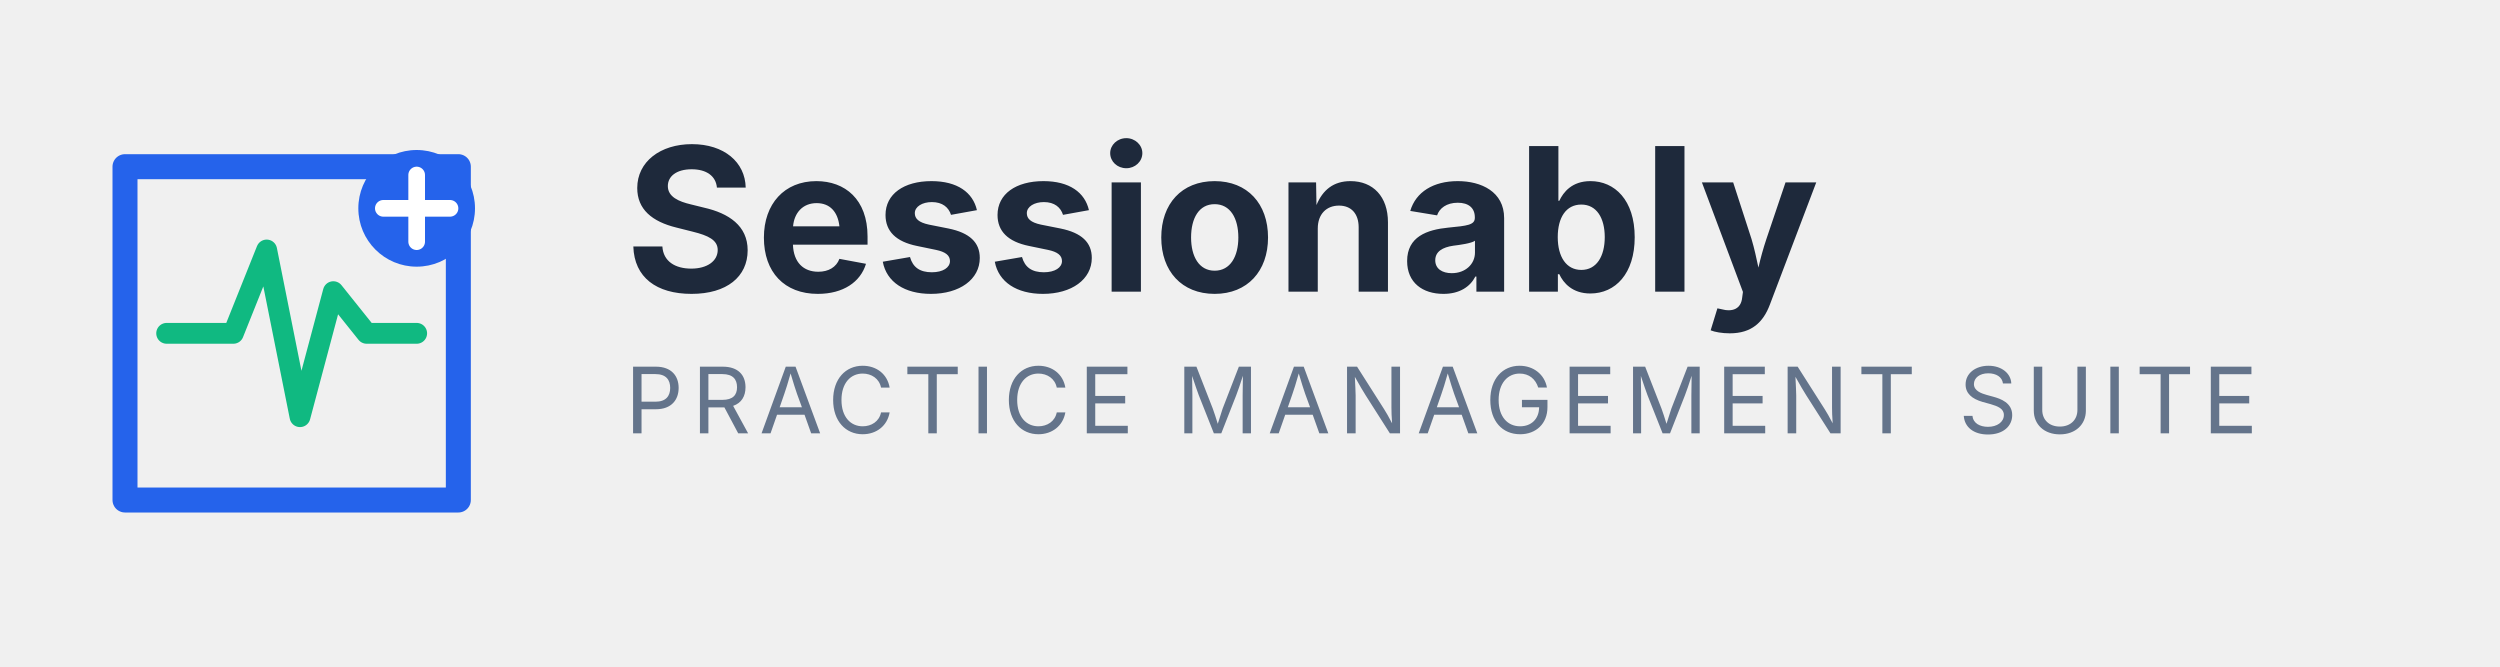
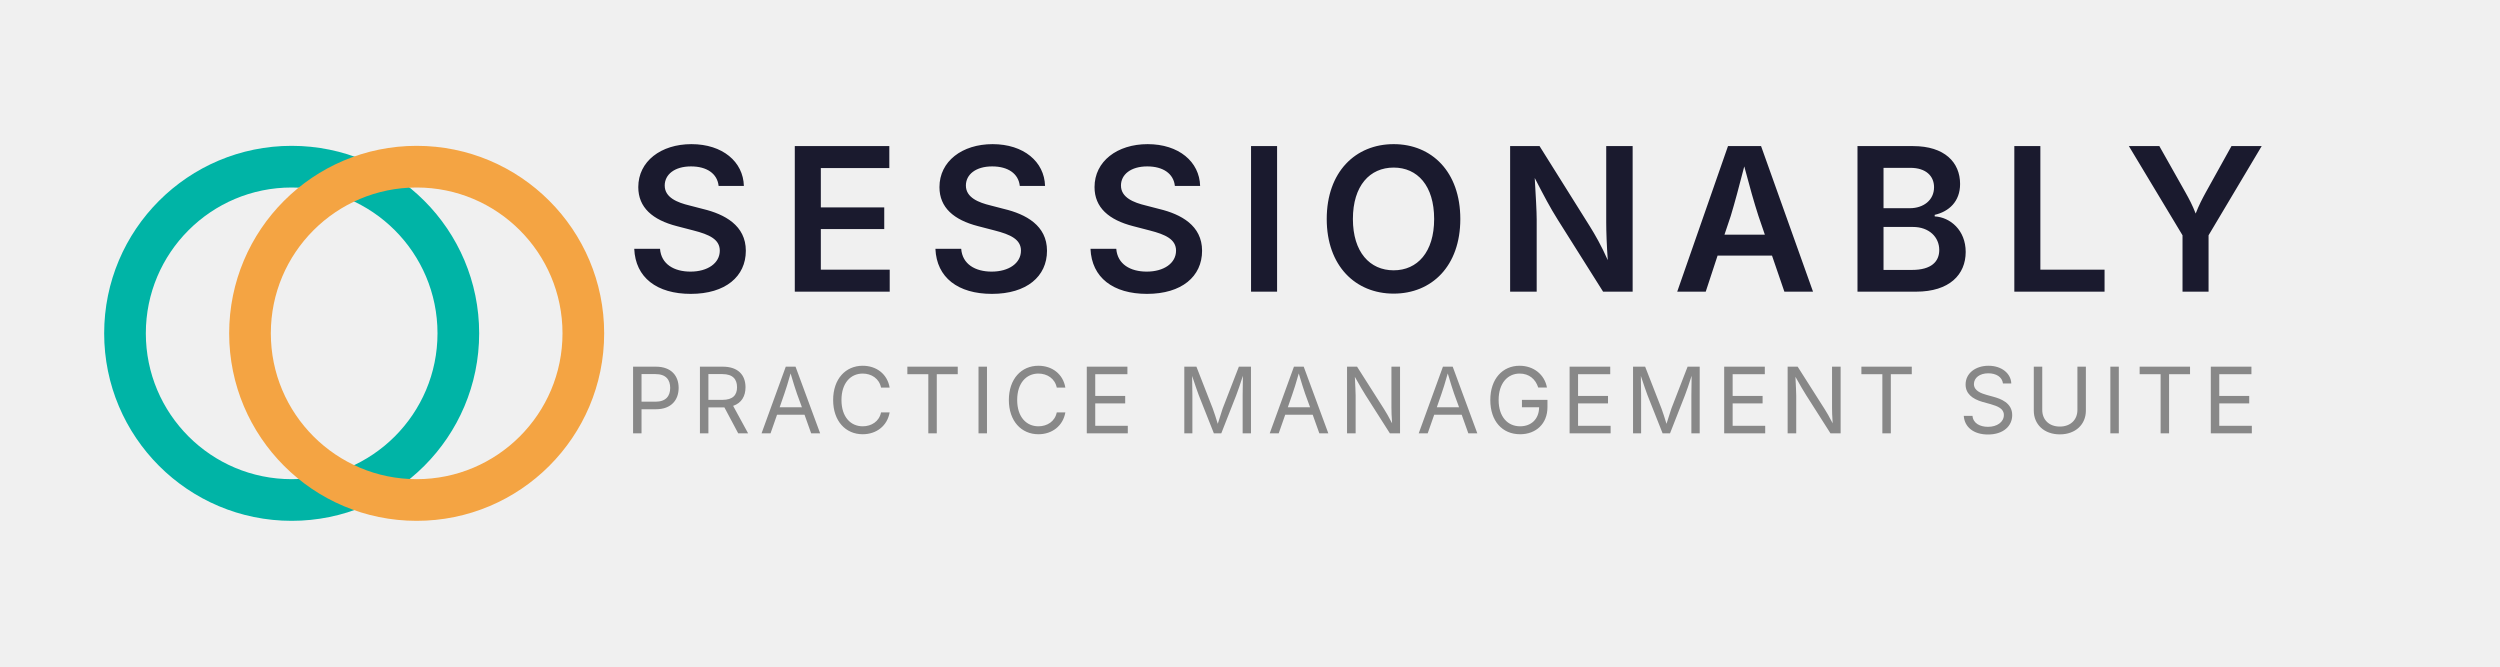
<svg xmlns="http://www.w3.org/2000/svg" width="300" height="80" viewBox="0 0 300 80">
  <g transform="translate(10, 15)">
-     <path d="M 5 5 L 5 45 M 45 5 L 45 45 M 5 5 L 45 5 L 45 45 L 5 45 Z" stroke="#2563eb" stroke-width="3" fill="none" stroke-linecap="round" stroke-linejoin="round" />
-     <path d="M 10 25 L 18 25 L 22 15 L 26 35 L 30 20 L 34 25 L 40 25" stroke="#10b981" stroke-width="2.5" fill="none" stroke-linecap="round" stroke-linejoin="round" />
-     <circle cx="40" cy="10" r="7" fill="#2563eb" />
-     <path d="M 40 6 L 40 14 M 36 10 L 44 10" stroke="white" stroke-width="2" stroke-linecap="round" />
+     <circle cx="25" cy="25" r="20" fill="none" stroke="#00B4A6" stroke-width="5" />
+     <circle cx="40" cy="25" r="20" fill="none" stroke="#F4A443" stroke-width="5" />
  </g>
-   <text x="75" y="35" font-family="system-ui, -apple-system, sans-serif" font-size="24" font-weight="700" fill="#1e293b">Sessionably</text>
-   <text x="75" y="52" font-family="system-ui, -apple-system, sans-serif" font-size="11" font-weight="400" fill="#64748b" letter-spacing="1">PRACTICE MANAGEMENT SUITE</text>
+   <text x="75" y="35" font-family="-apple-system, BlinkMacSystemFont, 'Segoe UI', sans-serif" font-size="24" font-weight="600" fill="#1A1A2E" letter-spacing="3">SESSIONABLY</text>
+   <text x="75" y="52" font-family="-apple-system, BlinkMacSystemFont, 'Segoe UI', sans-serif" font-size="11" font-weight="400" fill="#888888" letter-spacing="1">PRACTICE MANAGEMENT SUITE</text>
</svg>
